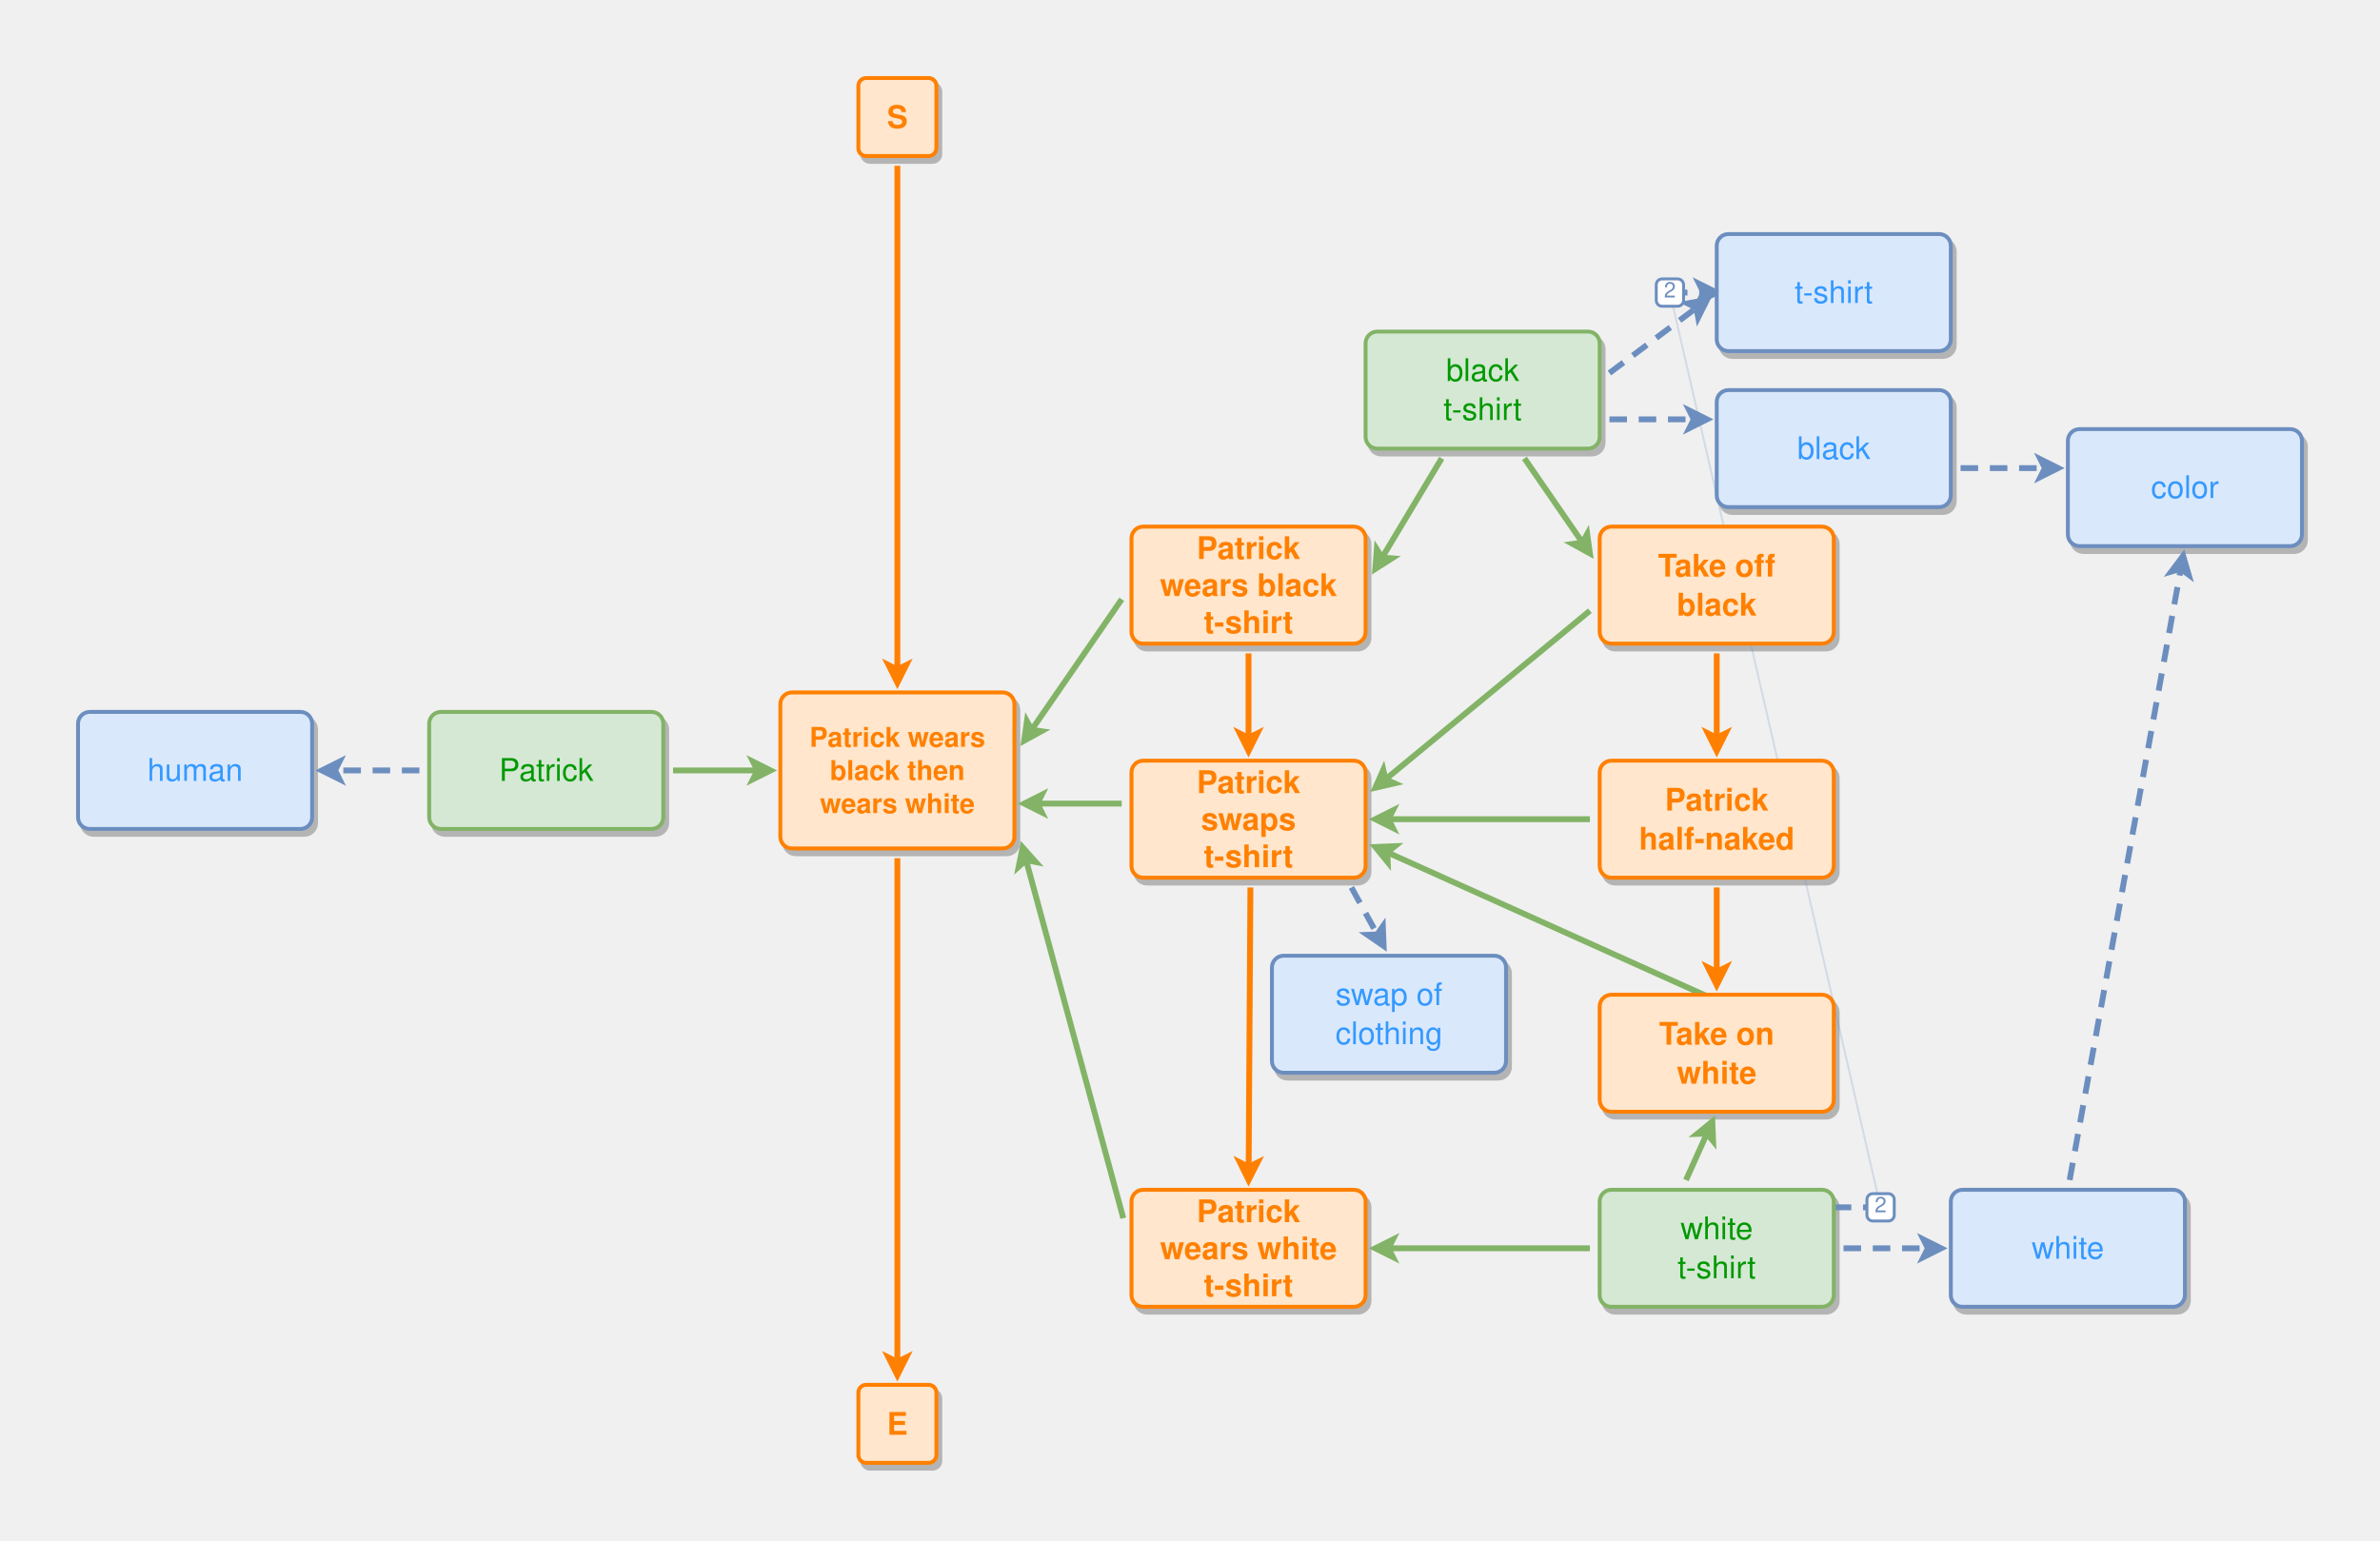
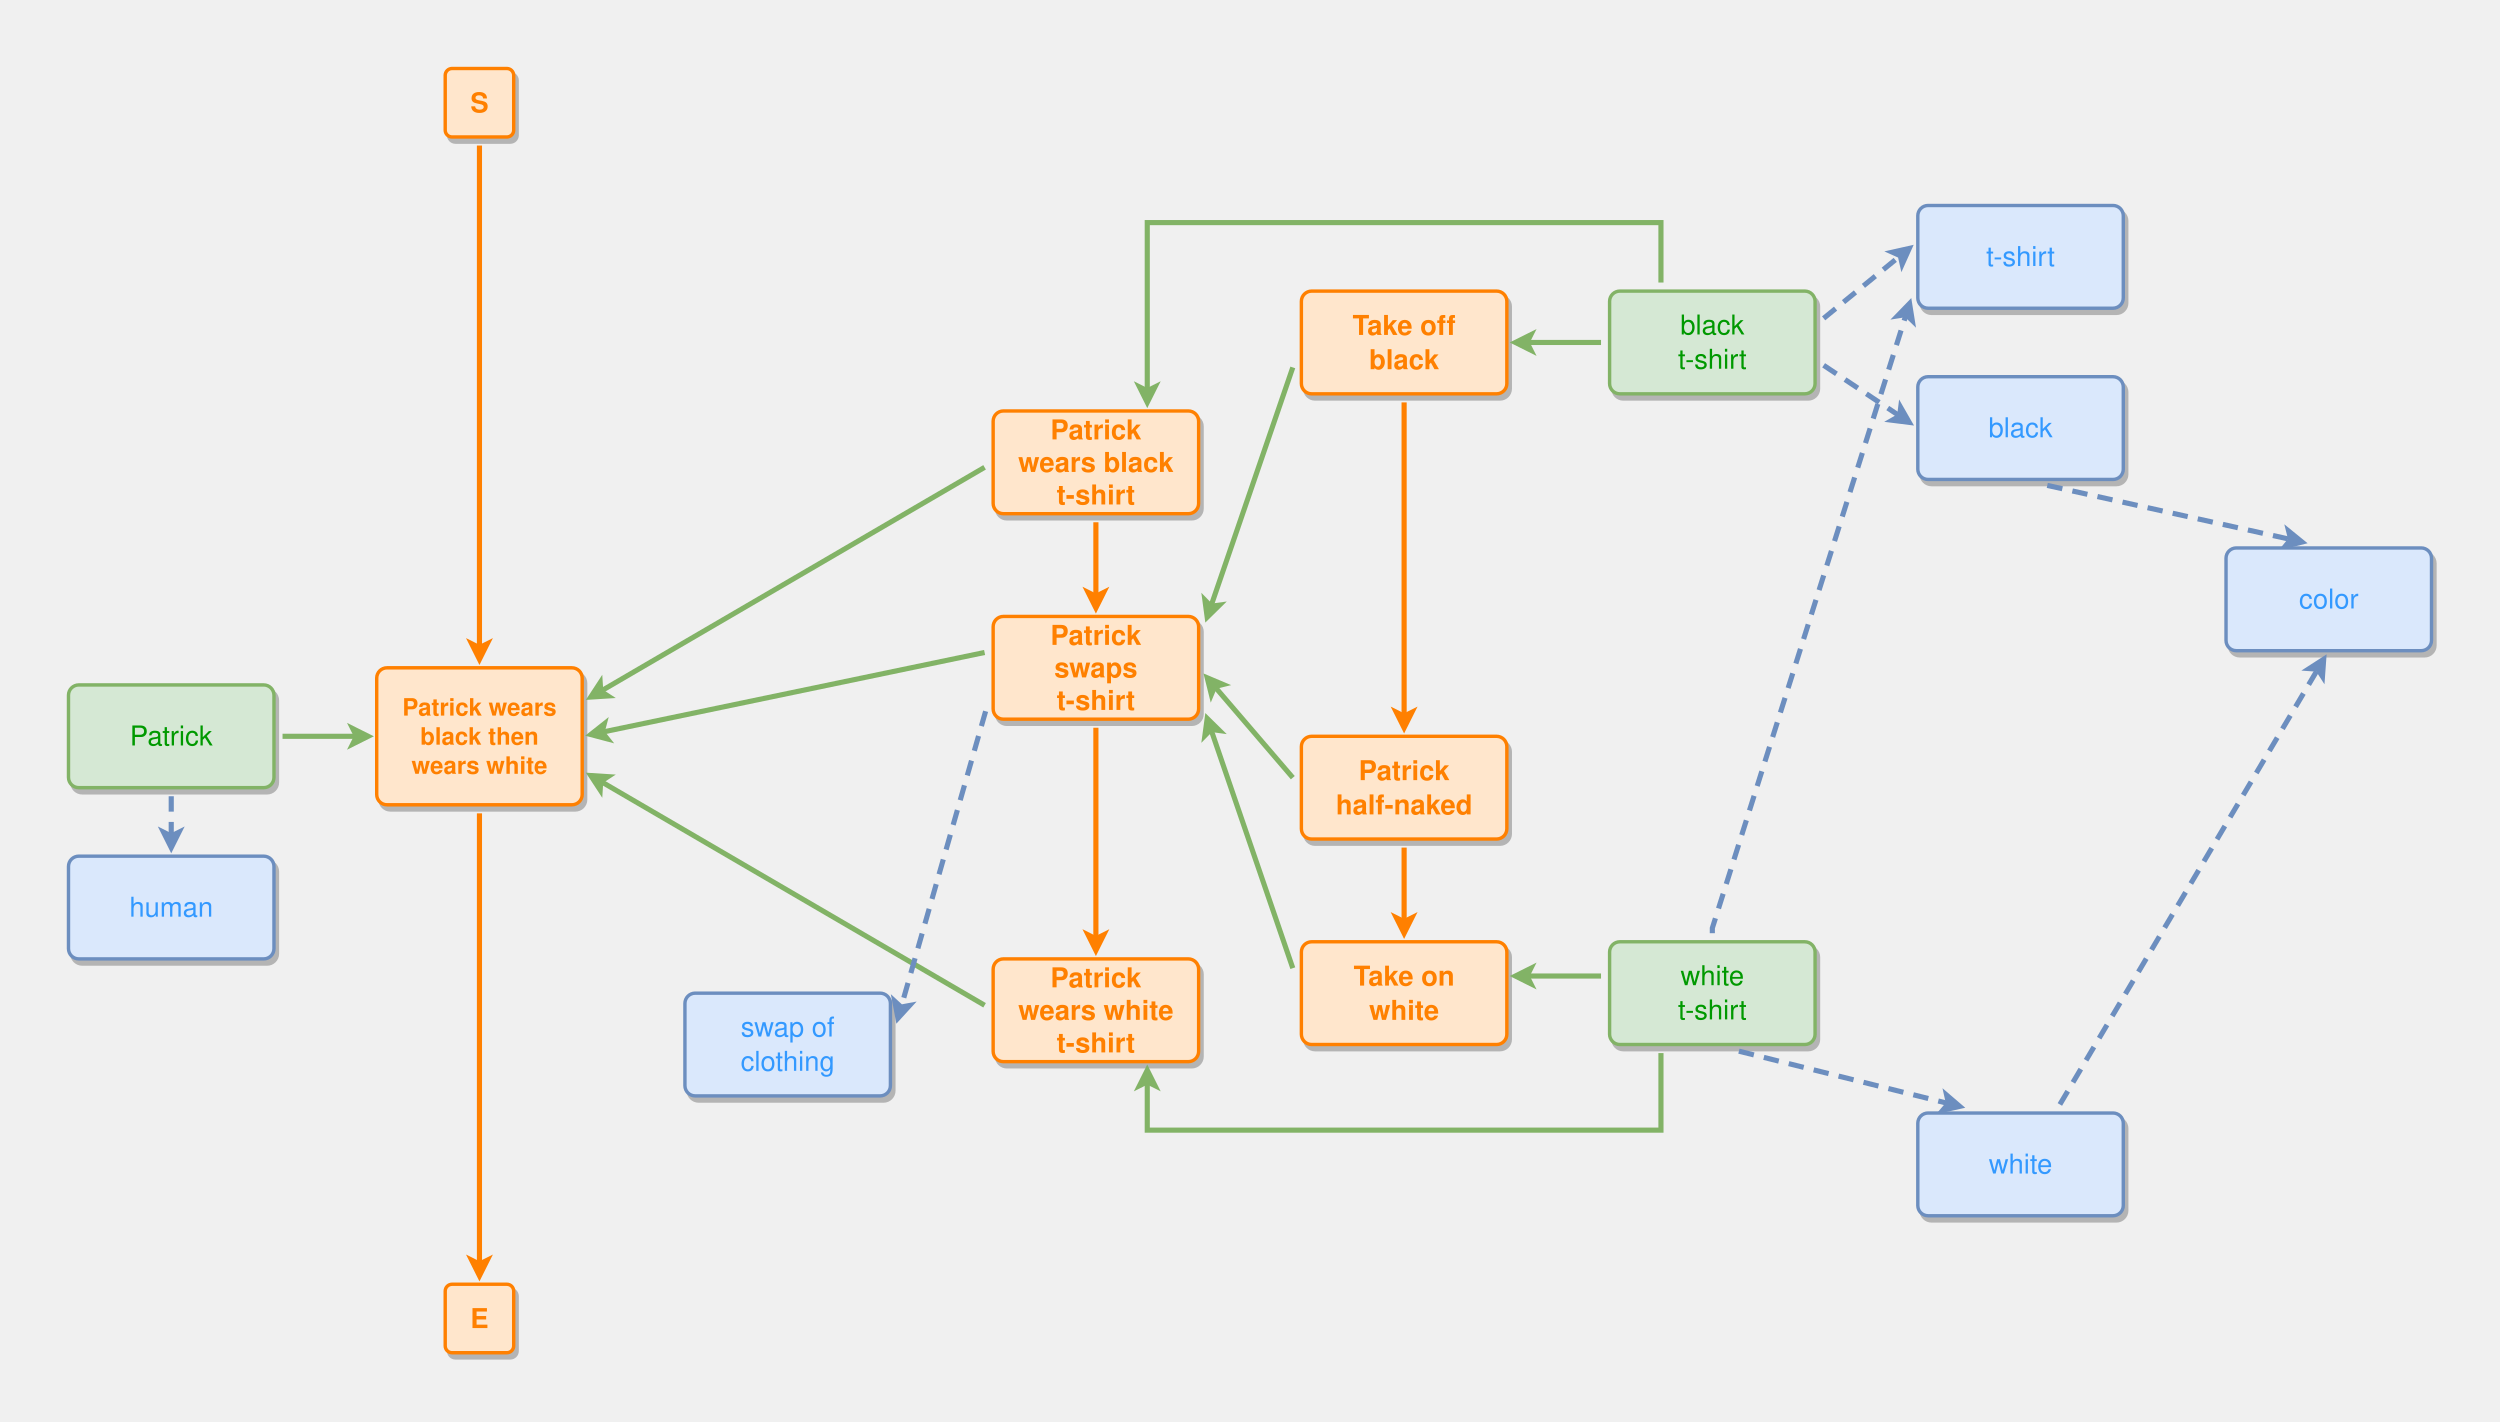
- <svg xmlns="http://www.w3.org/2000/svg" width="1220" height="790" viewBox="0 0 1220 790">
+ <svg xmlns="http://www.w3.org/2000/svg" width="1460" height="830" viewBox="0 0 1460 830">
  <defs>
  </defs>
  <g id="container-shells">
  </g>
  <g id="node-shadows">
-     <rect x="400" y="355" width="120" height="80" rx="6" ry="6" fill="#000000" stroke="#000000" stroke-width="2" opacity="0.25" transform="translate(2,3)" />
-     <rect x="652" y="490" width="120" height="60" rx="6" ry="6" fill="#000000" stroke="#000000" stroke-width="2" opacity="0.25" transform="translate(2,3)" />
-     <rect x="220" y="365" width="120" height="60" rx="6" ry="6" fill="#000000" stroke="#000000" stroke-width="2" opacity="0.25" transform="translate(2,3)" />
-     <rect x="40" y="365" width="120" height="60" rx="6" ry="6" fill="#000000" stroke="#000000" stroke-width="2" opacity="0.25" transform="translate(2,3)" />
-     <rect x="880" y="120" width="120" height="60" rx="6" ry="6" fill="#000000" stroke="#000000" stroke-width="2" opacity="0.25" transform="translate(2,3)" />
-     <rect x="880" y="200" width="120" height="60" rx="6" ry="6" fill="#000000" stroke="#000000" stroke-width="2" opacity="0.25" transform="translate(2,3)" />
-     <rect x="1000" y="610" width="120" height="60" rx="6" ry="6" fill="#000000" stroke="#000000" stroke-width="2" opacity="0.25" transform="translate(2,3)" />
-     <rect x="1060" y="220" width="120" height="60" rx="6" ry="6" fill="#000000" stroke="#000000" stroke-width="2" opacity="0.25" transform="translate(2,3)" />
-     <rect x="440" y="40" width="40" height="40" rx="4" ry="4" fill="#000000" stroke="#000000" stroke-width="2" opacity="0.25" transform="translate(2,3)" />
-     <rect x="440" y="710" width="40" height="40" rx="4" ry="4" fill="#000000" stroke="#000000" stroke-width="2" opacity="0.25" transform="translate(2,3)" />
-     <rect x="580" y="270" width="120" height="60" rx="6" ry="6" fill="#000000" stroke="#000000" stroke-width="2" opacity="0.25" transform="translate(2,3)" />
-     <rect x="580" y="390" width="120" height="60" rx="6" ry="6" fill="#000000" stroke="#000000" stroke-width="2" opacity="0.25" transform="translate(2,3)" />
-     <rect x="580" y="610" width="120" height="60" rx="6" ry="6" fill="#000000" stroke="#000000" stroke-width="2" opacity="0.25" transform="translate(2,3)" />
-     <rect x="700" y="170" width="120" height="60" rx="6" ry="6" fill="#000000" stroke="#000000" stroke-width="2" opacity="0.25" transform="translate(2,3)" />
-     <rect x="820" y="610" width="120" height="60" rx="6" ry="6" fill="#000000" stroke="#000000" stroke-width="2" opacity="0.25" transform="translate(2,3)" />
-     <rect x="820" y="270" width="120" height="60" rx="6" ry="6" fill="#000000" stroke="#000000" stroke-width="2" opacity="0.25" transform="translate(2,3)" />
-     <rect x="820" y="390" width="120" height="60" rx="6" ry="6" fill="#000000" stroke="#000000" stroke-width="2" opacity="0.25" transform="translate(2,3)" />
-     <rect x="820" y="510" width="120" height="60" rx="6" ry="6" fill="#000000" stroke="#000000" stroke-width="2" opacity="0.25" transform="translate(2,3)" />
+     <rect x="220" y="390" width="120" height="80" rx="6" ry="6" fill="#000000" stroke="#000000" stroke-width="2" opacity="0.25" transform="translate(2,3)" />
+     <rect x="400" y="580" width="120" height="60" rx="6" ry="6" fill="#000000" stroke="#000000" stroke-width="2" opacity="0.25" transform="translate(2,3)" />
+     <rect x="40" y="400" width="120" height="60" rx="6" ry="6" fill="#000000" stroke="#000000" stroke-width="2" opacity="0.25" transform="translate(2,3)" />
+     <rect x="40" y="500" width="120" height="60" rx="6" ry="6" fill="#000000" stroke="#000000" stroke-width="2" opacity="0.25" transform="translate(2,3)" />
+     <rect x="1120" y="120" width="120" height="60" rx="6" ry="6" fill="#000000" stroke="#000000" stroke-width="2" opacity="0.25" transform="translate(2,3)" />
+     <rect x="1120" y="220" width="120" height="60" rx="6" ry="6" fill="#000000" stroke="#000000" stroke-width="2" opacity="0.25" transform="translate(2,3)" />
+     <rect x="1120" y="650" width="120" height="60" rx="6" ry="6" fill="#000000" stroke="#000000" stroke-width="2" opacity="0.25" transform="translate(2,3)" />
+     <rect x="1300" y="320" width="120" height="60" rx="6" ry="6" fill="#000000" stroke="#000000" stroke-width="2" opacity="0.25" transform="translate(2,3)" />
+     <rect x="260" y="40" width="40" height="40" rx="4" ry="4" fill="#000000" stroke="#000000" stroke-width="2" opacity="0.25" transform="translate(2,3)" />
+     <rect x="260" y="750" width="40" height="40" rx="4" ry="4" fill="#000000" stroke="#000000" stroke-width="2" opacity="0.25" transform="translate(2,3)" />
+     <rect x="580" y="240" width="120" height="60" rx="6" ry="6" fill="#000000" stroke="#000000" stroke-width="2" opacity="0.25" transform="translate(2,3)" />
+     <rect x="580" y="360" width="120" height="60" rx="6" ry="6" fill="#000000" stroke="#000000" stroke-width="2" opacity="0.25" transform="translate(2,3)" />
+     <rect x="580" y="560" width="120" height="60" rx="6" ry="6" fill="#000000" stroke="#000000" stroke-width="2" opacity="0.25" transform="translate(2,3)" />
+     <rect x="940" y="170" width="120" height="60" rx="6" ry="6" fill="#000000" stroke="#000000" stroke-width="2" opacity="0.25" transform="translate(2,3)" />
+     <rect x="940" y="550" width="120" height="60" rx="6" ry="6" fill="#000000" stroke="#000000" stroke-width="2" opacity="0.25" transform="translate(2,3)" />
+     <rect x="760" y="170" width="120" height="60" rx="6" ry="6" fill="#000000" stroke="#000000" stroke-width="2" opacity="0.25" transform="translate(2,3)" />
+     <rect x="760" y="430" width="120" height="60" rx="6" ry="6" fill="#000000" stroke="#000000" stroke-width="2" opacity="0.25" transform="translate(2,3)" />
+     <rect x="760" y="550" width="120" height="60" rx="6" ry="6" fill="#000000" stroke="#000000" stroke-width="2" opacity="0.25" transform="translate(2,3)" />
  </g>
  <g id="edges">
-     <g class="edge" data-edge-idx="0" data-edge-base="leadsto" data-edge-from="1" data-edge-to="18">
-       <line x1="460.00" y1="440.00" x2="460.00" y2="698.25" stroke="#ff8000" stroke-width="3" />
-       <path d="M 460.00 705.00 L 455.50 696.00 L 460.00 698.25 L 464.50 696.00 Z" fill="#ff8000" stroke="#ff8000" stroke-width="3" stroke-miterlimit="10" />
+     <g class="edge" data-edge-idx="0" data-edge-base="leadsto" data-edge-from="2" data-edge-to="3">
+       <line x1="640.00" y1="305.00" x2="640.00" y2="348.25" stroke="#ff8000" stroke-width="3" />
+       <path d="M 640.00 355.00 L 635.50 346.00 L 640.00 348.25 L 644.50 346.00 Z" fill="#ff8000" stroke="#ff8000" stroke-width="3" stroke-miterlimit="10" />
    </g>
-     <g class="edge" data-edge-idx="1" data-edge-base="partof" data-edge-from="11" data-edge-to="1">
-       <line x1="345.00" y1="395.00" x2="388.25" y2="395.00" stroke="#82b366" stroke-width="3" />
-       <path d="M 395.00 395.00 L 386.00 399.50 L 388.25 395.00 L 386.00 390.50 Z" fill="#82b366" stroke="#82b366" stroke-width="3" stroke-miterlimit="10" />
+     <g class="edge" data-edge-idx="1" data-edge-base="leadsto" data-edge-from="3" data-edge-to="4">
+       <line x1="640.00" y1="425.00" x2="640.00" y2="548.25" stroke="#ff8000" stroke-width="3" />
+       <path d="M 640.00 555.00 L 635.50 546.00 L 640.00 548.25 L 644.50 546.00 Z" fill="#ff8000" stroke="#ff8000" stroke-width="3" stroke-miterlimit="10" />
    </g>
-     <g class="edge" data-edge-idx="2" data-edge-base="expresses" data-edge-from="11" data-edge-to="12">
-       <line x1="215.00" y1="395.00" x2="171.75" y2="395.00" stroke="#6c8ebf" stroke-width="3" stroke-dasharray="9 6" />
-       <path d="M 165.00 395.00 L 174.00 390.50 L 171.75 395.00 L 174.00 399.50 Z" fill="#6c8ebf" stroke="#6c8ebf" stroke-width="3" stroke-miterlimit="10" />
+     <g class="edge" data-edge-idx="2" data-edge-base="partof" data-edge-from="2" data-edge-to="1">
+       <line x1="575.00" y1="272.92" x2="350.83" y2="403.68" stroke="#82b366" stroke-width="3" />
+       <path d="M 345.00 407.08 L 350.51 398.66 L 350.83 403.68 L 355.04 406.44 Z" fill="#82b366" stroke="#82b366" stroke-width="3" stroke-miterlimit="10" />
    </g>
-     <g class="edge" data-edge-idx="3" data-edge-base="expresses" data-edge-from="14" data-edge-to="16">
-       <line x1="1005.00" y1="240.00" x2="1048.25" y2="240.00" stroke="#6c8ebf" stroke-width="3" stroke-dasharray="9 6" />
-       <path d="M 1055.00 240.00 L 1046.00 244.50 L 1048.25 240.00 L 1046.00 235.50 Z" fill="#6c8ebf" stroke="#6c8ebf" stroke-width="3" stroke-miterlimit="10" />
+     <g class="edge" data-edge-idx="3" data-edge-base="partof" data-edge-from="3" data-edge-to="1">
+       <line x1="575.00" y1="381.04" x2="351.61" y2="427.58" stroke="#82b366" stroke-width="3" />
+       <path d="M 345.00 428.96 L 352.89 422.72 L 351.61 427.58 L 354.73 431.53 Z" fill="#82b366" stroke="#82b366" stroke-width="3" stroke-miterlimit="10" />
    </g>
-     <g class="edge" data-edge-idx="4" data-edge-base="expresses" data-edge-from="15" data-edge-to="16">
-       <line x1="1060.91" y1="605.00" x2="1117.88" y2="291.64" stroke="#6c8ebf" stroke-width="3" stroke-dasharray="9 6" />
-       <path d="M 1119.09 285.00 L 1121.91 294.66 L 1117.88 291.64 L 1113.05 293.05 Z" fill="#6c8ebf" stroke="#6c8ebf" stroke-width="3" stroke-miterlimit="10" />
+     <g class="edge" data-edge-idx="4" data-edge-base="partof" data-edge-from="4" data-edge-to="1">
+       <line x1="575.00" y1="587.08" x2="350.83" y2="456.32" stroke="#82b366" stroke-width="3" />
+       <path d="M 345.00 452.92 L 355.04 453.56 L 350.83 456.32 L 350.51 461.34 Z" fill="#82b366" stroke="#82b366" stroke-width="3" stroke-miterlimit="10" />
    </g>
-     <g class="edge" data-edge-idx="5" data-edge-base="leadsto" data-edge-from="17" data-edge-to="1">
-       <line x1="460.00" y1="85.00" x2="460.00" y2="343.25" stroke="#ff8000" stroke-width="3" />
-       <path d="M 460.00 350.00 L 455.50 341.00 L 460.00 343.25 L 464.50 341.00 Z" fill="#ff8000" stroke="#ff8000" stroke-width="3" stroke-miterlimit="10" />
+     <g class="edge" data-edge-idx="5" data-edge-base="partof" data-edge-from="5" data-edge-to="2">
+       <polyline points="970.00,165.00 970,130 670,130 670.00,228.25" fill="none" stroke="#82b366" stroke-width="3" />
+       <path d="M 670.00 235.00 L 665.50 226.00 L 670.00 228.25 L 674.50 226.00 Z" fill="#82b366" stroke="#82b366" stroke-width="3" stroke-miterlimit="10" />
    </g>
-     <g class="edge" data-edge-idx="6" data-edge-base="partof" data-edge-from="2" data-edge-to="1">
-       <line x1="575.00" y1="307.25" x2="528.83" y2="374.19" stroke="#82b366" stroke-width="3" />
-       <path d="M 525.00 379.75 L 526.41 369.79 L 528.83 374.19 L 533.81 374.90 Z" fill="#82b366" stroke="#82b366" stroke-width="3" stroke-miterlimit="10" />
+     <g class="edge" data-edge-idx="6" data-edge-base="partof" data-edge-from="6" data-edge-to="4">
+       <polyline points="970.00,615.00 970,660 670,660 670.00,631.75" fill="none" stroke="#82b366" stroke-width="3" />
+       <path d="M 670.00 625.00 L 674.50 634.00 L 670.00 631.75 L 665.50 634.00 Z" fill="#82b366" stroke="#82b366" stroke-width="3" stroke-miterlimit="10" />
    </g>
-     <g class="edge" data-edge-idx="7" data-edge-base="leadsto" data-edge-from="2" data-edge-to="3">
-       <line x1="640.00" y1="335.00" x2="640.00" y2="378.25" stroke="#ff8000" stroke-width="3" />
-       <path d="M 640.00 385.00 L 635.50 376.00 L 640.00 378.25 L 644.50 376.00 Z" fill="#ff8000" stroke="#ff8000" stroke-width="3" stroke-miterlimit="10" />
+     <g class="edge" data-edge-idx="7" data-edge-base="partof" data-edge-from="7" data-edge-to="3">
+       <line x1="755.00" y1="214.58" x2="707.19" y2="354.03" stroke="#82b366" stroke-width="3" />
+       <path d="M 705.00 360.42 L 703.66 350.44 L 707.19 354.03 L 712.18 353.36 Z" fill="#82b366" stroke="#82b366" stroke-width="3" stroke-miterlimit="10" />
    </g>
-     <g class="edge" data-edge-idx="8" data-edge-base="partof" data-edge-from="3" data-edge-to="1">
-       <line x1="575.00" y1="412.00" x2="531.75" y2="412.00" stroke="#82b366" stroke-width="3" />
-       <path d="M 525.00 412.00 L 534.00 407.50 L 531.75 412.00 L 534.00 416.50 Z" fill="#82b366" stroke="#82b366" stroke-width="3" stroke-miterlimit="10" />
+     <g class="edge" data-edge-idx="8" data-edge-base="partof" data-edge-from="8" data-edge-to="3">
+       <line x1="755.00" y1="454.17" x2="709.39" y2="400.96" stroke="#82b366" stroke-width="3" />
+       <path d="M 705.00 395.83 L 714.27 399.74 L 709.39 400.96 L 707.44 405.60 Z" fill="#82b366" stroke="#82b366" stroke-width="3" stroke-miterlimit="10" />
    </g>
-     <g class="edge" data-edge-idx="9" data-edge-base="expresses" data-edge-from="3" data-edge-to="10">
-       <line x1="692.75" y1="455.00" x2="706.00" y2="479.09" stroke="#6c8ebf" stroke-width="3" stroke-dasharray="9 6" />
-       <path d="M 709.25 485.00 L 700.97 479.28 L 706.00 479.09 L 708.86 474.95 Z" fill="#6c8ebf" stroke="#6c8ebf" stroke-width="3" stroke-miterlimit="10" />
+     <g class="edge" data-edge-idx="9" data-edge-base="partof" data-edge-from="9" data-edge-to="3">
+       <line x1="755.00" y1="565.42" x2="707.19" y2="425.97" stroke="#82b366" stroke-width="3" />
+       <path d="M 705.00 419.58 L 712.18 426.64 L 707.19 425.97 L 703.66 429.56 Z" fill="#82b366" stroke="#82b366" stroke-width="3" stroke-miterlimit="10" />
    </g>
-     <g class="edge" data-edge-idx="10" data-edge-base="leadsto" data-edge-from="3" data-edge-to="4">
-       <line x1="640.97" y1="455.00" x2="640.07" y2="598.25" stroke="#ff8000" stroke-width="3" />
-       <path d="M 640.03 605.00 L 635.59 595.97 L 640.07 598.25 L 644.59 596.03 Z" fill="#ff8000" stroke="#ff8000" stroke-width="3" stroke-miterlimit="10" />
+     <g class="edge" data-edge-idx="10" data-edge-base="leadsto" data-edge-from="7" data-edge-to="8">
+       <line x1="820.00" y1="235.00" x2="820.00" y2="418.25" stroke="#ff8000" stroke-width="3" />
+       <path d="M 820.00 425.00 L 815.50 416.00 L 820.00 418.25 L 824.50 416.00 Z" fill="#ff8000" stroke="#ff8000" stroke-width="3" stroke-miterlimit="10" />
    </g>
-     <g class="edge" data-edge-idx="11" data-edge-base="partof" data-edge-from="4" data-edge-to="1">
-       <line x1="575.81" y1="624.56" x2="525.96" y2="440.96" stroke="#82b366" stroke-width="3" />
-       <path d="M 524.19 434.44 L 530.89 441.95 L 525.96 440.96 L 522.21 444.31 Z" fill="#82b366" stroke="#82b366" stroke-width="3" stroke-miterlimit="10" />
+     <g class="edge" data-edge-idx="11" data-edge-base="leadsto" data-edge-from="8" data-edge-to="9">
+       <line x1="820.00" y1="495.00" x2="820.00" y2="538.25" stroke="#ff8000" stroke-width="3" />
+       <path d="M 820.00 545.00 L 815.50 536.00 L 820.00 538.25 L 824.50 536.00 Z" fill="#ff8000" stroke="#ff8000" stroke-width="3" stroke-miterlimit="10" />
    </g>
-     <g class="edge" data-edge-idx="12" data-edge-base="expresses" data-edge-from="5" data-edge-to="13">
-       <line x1="825.00" y1="191.25" x2="869.60" y2="157.80" stroke="#6c8ebf" stroke-width="3" stroke-dasharray="9 6" />
-       <path d="M 875.00 153.75 L 870.50 162.75 L 869.60 157.80 L 865.10 155.55 Z" fill="#6c8ebf" stroke="#6c8ebf" stroke-width="3" stroke-miterlimit="10" />
+     <g class="edge" data-edge-idx="12" data-edge-base="expresses" data-edge-from="3" data-edge-to="10">
+       <line x1="575.60" y1="415.38" x2="526.25" y2="588.13" stroke="#6c8ebf" stroke-width="3" stroke-dasharray="9 6" />
+       <path d="M 524.40 594.62 L 522.54 584.73 L 526.25 588.13 L 531.19 587.20 Z" fill="#6c8ebf" stroke="#6c8ebf" stroke-width="3" stroke-miterlimit="10" />
    </g>
-     <g class="edge" data-edge-idx="13" data-edge-base="expresses" data-edge-from="5" data-edge-to="14">
-       <line x1="825.00" y1="215.00" x2="868.25" y2="215.00" stroke="#6c8ebf" stroke-width="3" stroke-dasharray="9 6" />
-       <path d="M 875.00 215.00 L 866.00 219.50 L 868.25 215.00 L 866.00 210.50 Z" fill="#6c8ebf" stroke="#6c8ebf" stroke-width="3" stroke-miterlimit="10" />
+     <g class="edge" data-edge-idx="13" data-edge-base="partof" data-edge-from="11" data-edge-to="1">
+       <line x1="165.00" y1="430.00" x2="208.25" y2="430.00" stroke="#82b366" stroke-width="3" />
+       <path d="M 215.00 430.00 L 206.00 434.50 L 208.25 430.00 L 206.00 425.50 Z" fill="#82b366" stroke="#82b366" stroke-width="3" stroke-miterlimit="10" />
    </g>
-     <g class="edge" data-edge-idx="14" data-edge-base="partof" data-edge-from="5" data-edge-to="2">
-       <line x1="739.00" y1="235.00" x2="708.47" y2="285.88" stroke="#82b366" stroke-width="3" />
-       <path d="M 705.00 291.67 L 705.77 281.63 L 708.47 285.88 L 713.49 286.26 Z" fill="#82b366" stroke="#82b366" stroke-width="3" stroke-miterlimit="10" />
+     <g class="edge" data-edge-idx="14" data-edge-base="expresses" data-edge-from="11" data-edge-to="12">
+       <line x1="100.00" y1="465.00" x2="100.00" y2="488.25" stroke="#6c8ebf" stroke-width="3" stroke-dasharray="9 6" />
+       <path d="M 100.00 495.00 L 95.50 486.00 L 100.00 488.25 L 104.50 486.00 Z" fill="#6c8ebf" stroke="#6c8ebf" stroke-width="3" stroke-miterlimit="10" />
    </g>
    <g class="edge" data-edge-idx="15" data-edge-base="partof" data-edge-from="5" data-edge-to="7">
-       <line x1="781.44" y1="235.00" x2="811.17" y2="278.18" stroke="#82b366" stroke-width="3" />
-       <path d="M 815.00 283.74 L 806.19 278.88 L 811.17 278.18 L 813.60 273.77 Z" fill="#82b366" stroke="#82b366" stroke-width="3" stroke-miterlimit="10" />
+       <line x1="935.00" y1="200.00" x2="891.75" y2="200.00" stroke="#82b366" stroke-width="3" />
+       <path d="M 885.00 200.00 L 894.00 195.50 L 891.75 200.00 L 894.00 204.50 Z" fill="#82b366" stroke="#82b366" stroke-width="3" stroke-miterlimit="10" />
    </g>
-     <g class="edge" data-edge-idx="16" data-edge-base="expresses" data-edge-from="6" data-edge-to="13">
-       <line class="edge-ghost" x1="964.00" y1="619.00" x2="856.00" y2="150.00" stroke="#6c8ebf" stroke-width="1" stroke-opacity="0.22" />
-       <g class="edge-full" opacity="0">
-         <line x1="964.00" y1="619.00" x2="856.00" y2="150.00" stroke="#6c8ebf" stroke-width="3" stroke-dasharray="9 6" />
-       </g>
-       <g class="edge-stub" data-stub-end="source">
-         <line x1="940.00" y1="619.00" x2="964.00" y2="619.00" stroke="#6c8ebf" stroke-width="3" stroke-dasharray="9 6" />
-         <g class="edge-badge">
-           <rect x="957.00" y="612.00" width="14.00" height="14.00" rx="3" fill="#ffffff" stroke="#6c8ebf" stroke-width="1.5" />
-           <text x="964.00" y="619.00" text-anchor="middle" dominant-baseline="central" font-size="11" font-family="Helvetica,Arial,sans-serif" fill="#6c8ebf">2</text>
-         </g>
-       </g>
-       <g class="edge-stub" data-stub-end="target">
-         <line x1="856.00" y1="150.00" x2="873.25" y2="150.00" stroke="#6c8ebf" stroke-width="3" stroke-dasharray="9 6" />
-         <path d="M 880.00 150.00 L 871.00 154.50 L 873.25 150.00 L 871.00 145.50 Z" fill="#6c8ebf" stroke="#6c8ebf" stroke-width="3" stroke-miterlimit="10" />
-         <g class="edge-badge">
-           <rect x="849.00" y="143.00" width="14.00" height="14.00" rx="3" fill="#ffffff" stroke="#6c8ebf" stroke-width="1.5" />
-           <text x="856.00" y="150.00" text-anchor="middle" dominant-baseline="central" font-size="11" font-family="Helvetica,Arial,sans-serif" fill="#6c8ebf">2</text>
-         </g>
-       </g>
+     <g class="edge" data-edge-idx="16" data-edge-base="partof" data-edge-from="6" data-edge-to="9">
+       <line x1="935.00" y1="570.00" x2="891.75" y2="570.00" stroke="#82b366" stroke-width="3" />
+       <path d="M 885.00 570.00 L 894.00 565.50 L 891.75 570.00 L 894.00 574.50 Z" fill="#82b366" stroke="#82b366" stroke-width="3" stroke-miterlimit="10" />
    </g>
-     <g class="edge" data-edge-idx="17" data-edge-base="expresses" data-edge-from="6" data-edge-to="15">
-       <line x1="945.00" y1="640.00" x2="988.25" y2="640.00" stroke="#6c8ebf" stroke-width="3" stroke-dasharray="9 6" />
-       <path d="M 995.00 640.00 L 986.00 644.50 L 988.25 640.00 L 986.00 635.50 Z" fill="#6c8ebf" stroke="#6c8ebf" stroke-width="3" stroke-miterlimit="10" />
+     <g class="edge" data-edge-idx="17" data-edge-base="expresses" data-edge-from="5" data-edge-to="13">
+       <line x1="1065.00" y1="185.92" x2="1109.77" y2="149.35" stroke="#6c8ebf" stroke-width="3" stroke-dasharray="9 6" />
+       <path d="M 1115.00 145.08 L 1110.88 154.26 L 1109.77 149.35 L 1105.18 147.29 Z" fill="#6c8ebf" stroke="#6c8ebf" stroke-width="3" stroke-miterlimit="10" />
    </g>
-     <g class="edge" data-edge-idx="18" data-edge-base="partof" data-edge-from="6" data-edge-to="4">
-       <line x1="815.00" y1="640.00" x2="711.75" y2="640.00" stroke="#82b366" stroke-width="3" />
-       <path d="M 705.00 640.00 L 714.00 635.50 L 711.75 640.00 L 714.00 644.50 Z" fill="#82b366" stroke="#82b366" stroke-width="3" stroke-miterlimit="10" />
+     <g class="edge" data-edge-idx="18" data-edge-base="expresses" data-edge-from="5" data-edge-to="14">
+       <line x1="1065.00" y1="213.33" x2="1109.38" y2="242.92" stroke="#6c8ebf" stroke-width="3" stroke-dasharray="9 6" />
+       <path d="M 1115.00 246.67 L 1105.02 245.42 L 1109.38 242.92 L 1110.01 237.93 Z" fill="#6c8ebf" stroke="#6c8ebf" stroke-width="3" stroke-miterlimit="10" />
    </g>
-     <g class="edge" data-edge-idx="19" data-edge-base="partof" data-edge-from="6" data-edge-to="9">
-       <line x1="864.25" y1="605.00" x2="874.98" y2="581.16" stroke="#82b366" stroke-width="3" />
-       <path d="M 877.75 575.00 L 878.16 585.05 L 874.98 581.16 L 869.95 581.36 Z" fill="#82b366" stroke="#82b366" stroke-width="3" stroke-miterlimit="10" />
+     <g class="edge" data-edge-idx="19" data-edge-base="expresses" data-edge-from="6" data-edge-to="13">
+       <polyline points="1000.00,545.00 1000,542 1113.15,183.69" fill="none" stroke="#6c8ebf" stroke-width="3" stroke-dasharray="9 6" />
+       <path d="M 1115.18 177.26 L 1116.76 187.19 L 1113.15 183.69 L 1108.18 184.48 Z" fill="#6c8ebf" stroke="#6c8ebf" stroke-width="3" stroke-miterlimit="10" />
    </g>
-     <g class="edge" data-edge-idx="20" data-edge-base="partof" data-edge-from="7" data-edge-to="3">
-       <line x1="815.00" y1="313.12" x2="710.21" y2="399.58" stroke="#82b366" stroke-width="3" />
-       <path d="M 705.00 403.88 L 709.08 394.68 L 710.21 399.58 L 714.81 401.62 Z" fill="#82b366" stroke="#82b366" stroke-width="3" stroke-miterlimit="10" />
+     <g class="edge" data-edge-idx="20" data-edge-base="expresses" data-edge-from="6" data-edge-to="15">
+       <line x1="1015.52" y1="613.88" x2="1137.93" y2="644.48" stroke="#6c8ebf" stroke-width="3" stroke-dasharray="9 6" />
+       <path d="M 1144.48 646.12 L 1134.66 648.30 L 1137.93 644.48 L 1136.84 639.57 Z" fill="#6c8ebf" stroke="#6c8ebf" stroke-width="3" stroke-miterlimit="10" />
    </g>
-     <g class="edge" data-edge-idx="21" data-edge-base="leadsto" data-edge-from="7" data-edge-to="8">
-       <line x1="880.00" y1="335.00" x2="880.00" y2="378.25" stroke="#ff8000" stroke-width="3" />
-       <path d="M 880.00 385.00 L 875.50 376.00 L 880.00 378.25 L 884.50 376.00 Z" fill="#ff8000" stroke="#ff8000" stroke-width="3" stroke-miterlimit="10" />
+     <g class="edge" data-edge-idx="21" data-edge-base="expresses" data-edge-from="14" data-edge-to="16">
+       <line x1="1195.62" y1="283.47" x2="1337.79" y2="315.06" stroke="#6c8ebf" stroke-width="3" stroke-dasharray="9 6" />
+       <path d="M 1344.38 316.53 L 1334.62 318.97 L 1337.79 315.06 L 1336.57 310.18 Z" fill="#6c8ebf" stroke="#6c8ebf" stroke-width="3" stroke-miterlimit="10" />
    </g>
-     <g class="edge" data-edge-idx="22" data-edge-base="partof" data-edge-from="8" data-edge-to="3">
-       <line x1="815.00" y1="420.00" x2="711.75" y2="420.00" stroke="#82b366" stroke-width="3" />
-       <path d="M 705.00 420.00 L 714.00 415.50 L 711.75 420.00 L 714.00 424.50 Z" fill="#82b366" stroke="#82b366" stroke-width="3" stroke-miterlimit="10" />
+     <g class="edge" data-edge-idx="22" data-edge-base="expresses" data-edge-from="15" data-edge-to="16">
+       <line x1="1202.96" y1="645.00" x2="1353.60" y2="390.81" stroke="#6c8ebf" stroke-width="3" stroke-dasharray="9 6" />
+       <path d="M 1357.04 385.00 L 1356.32 395.04 L 1353.60 390.81 L 1348.58 390.45 Z" fill="#6c8ebf" stroke="#6c8ebf" stroke-width="3" stroke-miterlimit="10" />
    </g>
-     <g class="edge" data-edge-idx="23" data-edge-base="leadsto" data-edge-from="8" data-edge-to="9">
-       <line x1="880.00" y1="455.00" x2="880.00" y2="498.25" stroke="#ff8000" stroke-width="3" />
-       <path d="M 880.00 505.00 L 875.50 496.00 L 880.00 498.25 L 884.50 496.00 Z" fill="#ff8000" stroke="#ff8000" stroke-width="3" stroke-miterlimit="10" />
+     <g class="edge" data-edge-idx="23" data-edge-base="leadsto" data-edge-from="17" data-edge-to="1">
+       <line x1="280.00" y1="85.00" x2="280.00" y2="378.25" stroke="#ff8000" stroke-width="3" />
+       <path d="M 280.00 385.00 L 275.50 376.00 L 280.00 378.25 L 284.50 376.00 Z" fill="#ff8000" stroke="#ff8000" stroke-width="3" stroke-miterlimit="10" />
    </g>
-     <g class="edge" data-edge-idx="24" data-edge-base="partof" data-edge-from="9" data-edge-to="3">
-       <line x1="935.00" y1="537.75" x2="711.16" y2="437.02" stroke="#82b366" stroke-width="3" />
-       <path d="M 705.00 434.25 L 715.05 433.84 L 711.16 437.02 L 711.36 442.05 Z" fill="#82b366" stroke="#82b366" stroke-width="3" stroke-miterlimit="10" />
+     <g class="edge" data-edge-idx="24" data-edge-base="leadsto" data-edge-from="1" data-edge-to="18">
+       <line x1="280.00" y1="475.00" x2="280.00" y2="738.25" stroke="#ff8000" stroke-width="3" />
+       <path d="M 280.00 745.00 L 275.50 736.00 L 280.00 738.25 L 284.50 736.00 Z" fill="#ff8000" stroke="#ff8000" stroke-width="3" stroke-miterlimit="10" />
    </g>
  </g>
  <g id="nodes">
-     <rect x="400" y="355" width="120" height="80" rx="6" ry="6" fill="#ffe6cc" stroke="#ff8000" stroke-width="2" />
-     <text x="460" y="378" text-anchor="middle" dominant-baseline="middle" font-family="Helvetica,Inter,Segoe UI,Arial" font-size="14" font-weight="bold" fill="#ff8000">Patrick wears</text>
-     <text x="460" y="395" text-anchor="middle" dominant-baseline="middle" font-family="Helvetica,Inter,Segoe UI,Arial" font-size="14" font-weight="bold" fill="#ff8000">black then</text>
-     <text x="460" y="412" text-anchor="middle" dominant-baseline="middle" font-family="Helvetica,Inter,Segoe UI,Arial" font-size="14" font-weight="bold" fill="#ff8000">wears white</text>
-     <rect x="652" y="490" width="120" height="60" rx="6" ry="6" fill="#dae8fc" stroke="#6c8ebf" stroke-width="2" />
-     <text x="712" y="510" text-anchor="middle" dominant-baseline="middle" font-family="Helvetica,Inter,Segoe UI,Arial" font-size="16" font-weight="normal" fill="#3399ff">swap of</text>
-     <text x="712" y="530" text-anchor="middle" dominant-baseline="middle" font-family="Helvetica,Inter,Segoe UI,Arial" font-size="16" font-weight="normal" fill="#3399ff">clothing</text>
-     <rect x="220" y="365" width="120" height="60" rx="6" ry="6" fill="#d5e8d4" stroke="#82b366" stroke-width="2" />
-     <text x="280" y="395" text-anchor="middle" dominant-baseline="middle" font-family="Helvetica,Inter,Segoe UI,Arial" font-size="16" font-weight="normal" fill="#009900">Patrick</text>
-     <rect x="40" y="365" width="120" height="60" rx="6" ry="6" fill="#dae8fc" stroke="#6c8ebf" stroke-width="2" />
-     <text x="100" y="395" text-anchor="middle" dominant-baseline="middle" font-family="Helvetica,Inter,Segoe UI,Arial" font-size="16" font-weight="normal" fill="#3399ff">human</text>
-     <rect x="880" y="120" width="120" height="60" rx="6" ry="6" fill="#dae8fc" stroke="#6c8ebf" stroke-width="2" />
-     <text x="940" y="150" text-anchor="middle" dominant-baseline="middle" font-family="Helvetica,Inter,Segoe UI,Arial" font-size="16" font-weight="normal" fill="#3399ff">t-shirt</text>
-     <rect x="880" y="200" width="120" height="60" rx="6" ry="6" fill="#dae8fc" stroke="#6c8ebf" stroke-width="2" />
-     <text x="940" y="230" text-anchor="middle" dominant-baseline="middle" font-family="Helvetica,Inter,Segoe UI,Arial" font-size="16" font-weight="normal" fill="#3399ff">black</text>
-     <rect x="1000" y="610" width="120" height="60" rx="6" ry="6" fill="#dae8fc" stroke="#6c8ebf" stroke-width="2" />
-     <text x="1060" y="640" text-anchor="middle" dominant-baseline="middle" font-family="Helvetica,Inter,Segoe UI,Arial" font-size="16" font-weight="normal" fill="#3399ff">white</text>
-     <rect x="1060" y="220" width="120" height="60" rx="6" ry="6" fill="#dae8fc" stroke="#6c8ebf" stroke-width="2" />
-     <text x="1120" y="250" text-anchor="middle" dominant-baseline="middle" font-family="Helvetica,Inter,Segoe UI,Arial" font-size="16" font-weight="normal" fill="#3399ff">color</text>
-     <rect x="440" y="40" width="40" height="40" rx="4" ry="4" fill="#ffe6cc" stroke="#ff8000" stroke-width="2" />
-     <text x="460" y="60" text-anchor="middle" dominant-baseline="middle" font-family="Helvetica,Inter,Segoe UI,Arial" font-size="16" font-weight="bold" fill="#ff8000">S</text>
-     <rect x="440" y="710" width="40" height="40" rx="4" ry="4" fill="#ffe6cc" stroke="#ff8000" stroke-width="2" />
-     <text x="460" y="730" text-anchor="middle" dominant-baseline="middle" font-family="Helvetica,Inter,Segoe UI,Arial" font-size="16" font-weight="bold" fill="#ff8000">E</text>
-     <rect x="580" y="270" width="120" height="60" rx="6" ry="6" fill="#ffe6cc" stroke="#ff8000" stroke-width="2" />
-     <text x="640" y="281" text-anchor="middle" dominant-baseline="middle" font-family="Helvetica,Inter,Segoe UI,Arial" font-size="16" font-weight="bold" fill="#ff8000">Patrick</text>
-     <text x="640" y="300" text-anchor="middle" dominant-baseline="middle" font-family="Helvetica,Inter,Segoe UI,Arial" font-size="16" font-weight="bold" fill="#ff8000">wears black</text>
-     <text x="640" y="319" text-anchor="middle" dominant-baseline="middle" font-family="Helvetica,Inter,Segoe UI,Arial" font-size="16" font-weight="bold" fill="#ff8000">t-shirt</text>
-     <rect x="580" y="390" width="120" height="60" rx="6" ry="6" fill="#ffe6cc" stroke="#ff8000" stroke-width="2" />
-     <text x="640" y="401" text-anchor="middle" dominant-baseline="middle" font-family="Helvetica,Inter,Segoe UI,Arial" font-size="16" font-weight="bold" fill="#ff8000">Patrick</text>
-     <text x="640" y="420" text-anchor="middle" dominant-baseline="middle" font-family="Helvetica,Inter,Segoe UI,Arial" font-size="16" font-weight="bold" fill="#ff8000">swaps</text>
-     <text x="640" y="439" text-anchor="middle" dominant-baseline="middle" font-family="Helvetica,Inter,Segoe UI,Arial" font-size="16" font-weight="bold" fill="#ff8000">t-shirt</text>
-     <rect x="580" y="610" width="120" height="60" rx="6" ry="6" fill="#ffe6cc" stroke="#ff8000" stroke-width="2" />
-     <text x="640" y="621" text-anchor="middle" dominant-baseline="middle" font-family="Helvetica,Inter,Segoe UI,Arial" font-size="16" font-weight="bold" fill="#ff8000">Patrick</text>
-     <text x="640" y="640" text-anchor="middle" dominant-baseline="middle" font-family="Helvetica,Inter,Segoe UI,Arial" font-size="16" font-weight="bold" fill="#ff8000">wears white</text>
-     <text x="640" y="659" text-anchor="middle" dominant-baseline="middle" font-family="Helvetica,Inter,Segoe UI,Arial" font-size="16" font-weight="bold" fill="#ff8000">t-shirt</text>
-     <rect x="700" y="170" width="120" height="60" rx="6" ry="6" fill="#d5e8d4" stroke="#82b366" stroke-width="2" />
-     <text x="760" y="190" text-anchor="middle" dominant-baseline="middle" font-family="Helvetica,Inter,Segoe UI,Arial" font-size="16" font-weight="normal" fill="#009900">black</text>
-     <text x="760" y="210" text-anchor="middle" dominant-baseline="middle" font-family="Helvetica,Inter,Segoe UI,Arial" font-size="16" font-weight="normal" fill="#009900">t-shirt</text>
-     <rect x="820" y="610" width="120" height="60" rx="6" ry="6" fill="#d5e8d4" stroke="#82b366" stroke-width="2" />
-     <text x="880" y="630" text-anchor="middle" dominant-baseline="middle" font-family="Helvetica,Inter,Segoe UI,Arial" font-size="16" font-weight="normal" fill="#009900">white</text>
-     <text x="880" y="650" text-anchor="middle" dominant-baseline="middle" font-family="Helvetica,Inter,Segoe UI,Arial" font-size="16" font-weight="normal" fill="#009900">t-shirt</text>
-     <rect x="820" y="270" width="120" height="60" rx="6" ry="6" fill="#ffe6cc" stroke="#ff8000" stroke-width="2" />
-     <text x="880" y="290" text-anchor="middle" dominant-baseline="middle" font-family="Helvetica,Inter,Segoe UI,Arial" font-size="16" font-weight="bold" fill="#ff8000">Take off</text>
-     <text x="880" y="310" text-anchor="middle" dominant-baseline="middle" font-family="Helvetica,Inter,Segoe UI,Arial" font-size="16" font-weight="bold" fill="#ff8000">black</text>
-     <rect x="820" y="390" width="120" height="60" rx="6" ry="6" fill="#ffe6cc" stroke="#ff8000" stroke-width="2" />
-     <text x="880" y="410" text-anchor="middle" dominant-baseline="middle" font-family="Helvetica,Inter,Segoe UI,Arial" font-size="16" font-weight="bold" fill="#ff8000">Patrick</text>
-     <text x="880" y="430" text-anchor="middle" dominant-baseline="middle" font-family="Helvetica,Inter,Segoe UI,Arial" font-size="16" font-weight="bold" fill="#ff8000">half-naked</text>
-     <rect x="820" y="510" width="120" height="60" rx="6" ry="6" fill="#ffe6cc" stroke="#ff8000" stroke-width="2" />
-     <text x="880" y="530" text-anchor="middle" dominant-baseline="middle" font-family="Helvetica,Inter,Segoe UI,Arial" font-size="16" font-weight="bold" fill="#ff8000">Take on</text>
-     <text x="880" y="550" text-anchor="middle" dominant-baseline="middle" font-family="Helvetica,Inter,Segoe UI,Arial" font-size="16" font-weight="bold" fill="#ff8000">white</text>
+     <rect x="220" y="390" width="120" height="80" rx="6" ry="6" fill="#ffe6cc" stroke="#ff8000" stroke-width="2" />
+     <text x="280" y="413" text-anchor="middle" dominant-baseline="middle" font-family="Helvetica,Inter,Segoe UI,Arial" font-size="14" font-weight="bold" fill="#ff8000">Patrick wears</text>
+     <text x="280" y="430" text-anchor="middle" dominant-baseline="middle" font-family="Helvetica,Inter,Segoe UI,Arial" font-size="14" font-weight="bold" fill="#ff8000">black then</text>
+     <text x="280" y="447" text-anchor="middle" dominant-baseline="middle" font-family="Helvetica,Inter,Segoe UI,Arial" font-size="14" font-weight="bold" fill="#ff8000">wears white</text>
+     <rect x="400" y="580" width="120" height="60" rx="6" ry="6" fill="#dae8fc" stroke="#6c8ebf" stroke-width="2" />
+     <text x="460" y="600" text-anchor="middle" dominant-baseline="middle" font-family="Helvetica,Inter,Segoe UI,Arial" font-size="16" font-weight="normal" fill="#3399ff">swap of</text>
+     <text x="460" y="620" text-anchor="middle" dominant-baseline="middle" font-family="Helvetica,Inter,Segoe UI,Arial" font-size="16" font-weight="normal" fill="#3399ff">clothing</text>
+     <rect x="40" y="400" width="120" height="60" rx="6" ry="6" fill="#d5e8d4" stroke="#82b366" stroke-width="2" />
+     <text x="100" y="430" text-anchor="middle" dominant-baseline="middle" font-family="Helvetica,Inter,Segoe UI,Arial" font-size="16" font-weight="normal" fill="#009900">Patrick</text>
+     <rect x="40" y="500" width="120" height="60" rx="6" ry="6" fill="#dae8fc" stroke="#6c8ebf" stroke-width="2" />
+     <text x="100" y="530" text-anchor="middle" dominant-baseline="middle" font-family="Helvetica,Inter,Segoe UI,Arial" font-size="16" font-weight="normal" fill="#3399ff">human</text>
+     <rect x="1120" y="120" width="120" height="60" rx="6" ry="6" fill="#dae8fc" stroke="#6c8ebf" stroke-width="2" />
+     <text x="1180" y="150" text-anchor="middle" dominant-baseline="middle" font-family="Helvetica,Inter,Segoe UI,Arial" font-size="16" font-weight="normal" fill="#3399ff">t-shirt</text>
+     <rect x="1120" y="220" width="120" height="60" rx="6" ry="6" fill="#dae8fc" stroke="#6c8ebf" stroke-width="2" />
+     <text x="1180" y="250" text-anchor="middle" dominant-baseline="middle" font-family="Helvetica,Inter,Segoe UI,Arial" font-size="16" font-weight="normal" fill="#3399ff">black</text>
+     <rect x="1120" y="650" width="120" height="60" rx="6" ry="6" fill="#dae8fc" stroke="#6c8ebf" stroke-width="2" />
+     <text x="1180" y="680" text-anchor="middle" dominant-baseline="middle" font-family="Helvetica,Inter,Segoe UI,Arial" font-size="16" font-weight="normal" fill="#3399ff">white</text>
+     <rect x="1300" y="320" width="120" height="60" rx="6" ry="6" fill="#dae8fc" stroke="#6c8ebf" stroke-width="2" />
+     <text x="1360" y="350" text-anchor="middle" dominant-baseline="middle" font-family="Helvetica,Inter,Segoe UI,Arial" font-size="16" font-weight="normal" fill="#3399ff">color</text>
+     <rect x="260" y="40" width="40" height="40" rx="4" ry="4" fill="#ffe6cc" stroke="#ff8000" stroke-width="2" />
+     <text x="280" y="60" text-anchor="middle" dominant-baseline="middle" font-family="Helvetica,Inter,Segoe UI,Arial" font-size="16" font-weight="bold" fill="#ff8000">S</text>
+     <rect x="260" y="750" width="40" height="40" rx="4" ry="4" fill="#ffe6cc" stroke="#ff8000" stroke-width="2" />
+     <text x="280" y="770" text-anchor="middle" dominant-baseline="middle" font-family="Helvetica,Inter,Segoe UI,Arial" font-size="16" font-weight="bold" fill="#ff8000">E</text>
+     <rect x="580" y="240" width="120" height="60" rx="6" ry="6" fill="#ffe6cc" stroke="#ff8000" stroke-width="2" />
+     <text x="640" y="251" text-anchor="middle" dominant-baseline="middle" font-family="Helvetica,Inter,Segoe UI,Arial" font-size="16" font-weight="bold" fill="#ff8000">Patrick</text>
+     <text x="640" y="270" text-anchor="middle" dominant-baseline="middle" font-family="Helvetica,Inter,Segoe UI,Arial" font-size="16" font-weight="bold" fill="#ff8000">wears black</text>
+     <text x="640" y="289" text-anchor="middle" dominant-baseline="middle" font-family="Helvetica,Inter,Segoe UI,Arial" font-size="16" font-weight="bold" fill="#ff8000">t-shirt</text>
+     <rect x="580" y="360" width="120" height="60" rx="6" ry="6" fill="#ffe6cc" stroke="#ff8000" stroke-width="2" />
+     <text x="640" y="371" text-anchor="middle" dominant-baseline="middle" font-family="Helvetica,Inter,Segoe UI,Arial" font-size="16" font-weight="bold" fill="#ff8000">Patrick</text>
+     <text x="640" y="390" text-anchor="middle" dominant-baseline="middle" font-family="Helvetica,Inter,Segoe UI,Arial" font-size="16" font-weight="bold" fill="#ff8000">swaps</text>
+     <text x="640" y="409" text-anchor="middle" dominant-baseline="middle" font-family="Helvetica,Inter,Segoe UI,Arial" font-size="16" font-weight="bold" fill="#ff8000">t-shirt</text>
+     <rect x="580" y="560" width="120" height="60" rx="6" ry="6" fill="#ffe6cc" stroke="#ff8000" stroke-width="2" />
+     <text x="640" y="571" text-anchor="middle" dominant-baseline="middle" font-family="Helvetica,Inter,Segoe UI,Arial" font-size="16" font-weight="bold" fill="#ff8000">Patrick</text>
+     <text x="640" y="590" text-anchor="middle" dominant-baseline="middle" font-family="Helvetica,Inter,Segoe UI,Arial" font-size="16" font-weight="bold" fill="#ff8000">wears white</text>
+     <text x="640" y="609" text-anchor="middle" dominant-baseline="middle" font-family="Helvetica,Inter,Segoe UI,Arial" font-size="16" font-weight="bold" fill="#ff8000">t-shirt</text>
+     <rect x="940" y="170" width="120" height="60" rx="6" ry="6" fill="#d5e8d4" stroke="#82b366" stroke-width="2" />
+     <text x="1000" y="190" text-anchor="middle" dominant-baseline="middle" font-family="Helvetica,Inter,Segoe UI,Arial" font-size="16" font-weight="normal" fill="#009900">black</text>
+     <text x="1000" y="210" text-anchor="middle" dominant-baseline="middle" font-family="Helvetica,Inter,Segoe UI,Arial" font-size="16" font-weight="normal" fill="#009900">t-shirt</text>
+     <rect x="940" y="550" width="120" height="60" rx="6" ry="6" fill="#d5e8d4" stroke="#82b366" stroke-width="2" />
+     <text x="1000" y="570" text-anchor="middle" dominant-baseline="middle" font-family="Helvetica,Inter,Segoe UI,Arial" font-size="16" font-weight="normal" fill="#009900">white</text>
+     <text x="1000" y="590" text-anchor="middle" dominant-baseline="middle" font-family="Helvetica,Inter,Segoe UI,Arial" font-size="16" font-weight="normal" fill="#009900">t-shirt</text>
+     <rect x="760" y="170" width="120" height="60" rx="6" ry="6" fill="#ffe6cc" stroke="#ff8000" stroke-width="2" />
+     <text x="820" y="190" text-anchor="middle" dominant-baseline="middle" font-family="Helvetica,Inter,Segoe UI,Arial" font-size="16" font-weight="bold" fill="#ff8000">Take off</text>
+     <text x="820" y="210" text-anchor="middle" dominant-baseline="middle" font-family="Helvetica,Inter,Segoe UI,Arial" font-size="16" font-weight="bold" fill="#ff8000">black</text>
+     <rect x="760" y="430" width="120" height="60" rx="6" ry="6" fill="#ffe6cc" stroke="#ff8000" stroke-width="2" />
+     <text x="820" y="450" text-anchor="middle" dominant-baseline="middle" font-family="Helvetica,Inter,Segoe UI,Arial" font-size="16" font-weight="bold" fill="#ff8000">Patrick</text>
+     <text x="820" y="470" text-anchor="middle" dominant-baseline="middle" font-family="Helvetica,Inter,Segoe UI,Arial" font-size="16" font-weight="bold" fill="#ff8000">half-naked</text>
+     <rect x="760" y="550" width="120" height="60" rx="6" ry="6" fill="#ffe6cc" stroke="#ff8000" stroke-width="2" />
+     <text x="820" y="570" text-anchor="middle" dominant-baseline="middle" font-family="Helvetica,Inter,Segoe UI,Arial" font-size="16" font-weight="bold" fill="#ff8000">Take on</text>
+     <text x="820" y="590" text-anchor="middle" dominant-baseline="middle" font-family="Helvetica,Inter,Segoe UI,Arial" font-size="16" font-weight="bold" fill="#ff8000">white</text>
  </g>
</svg>
